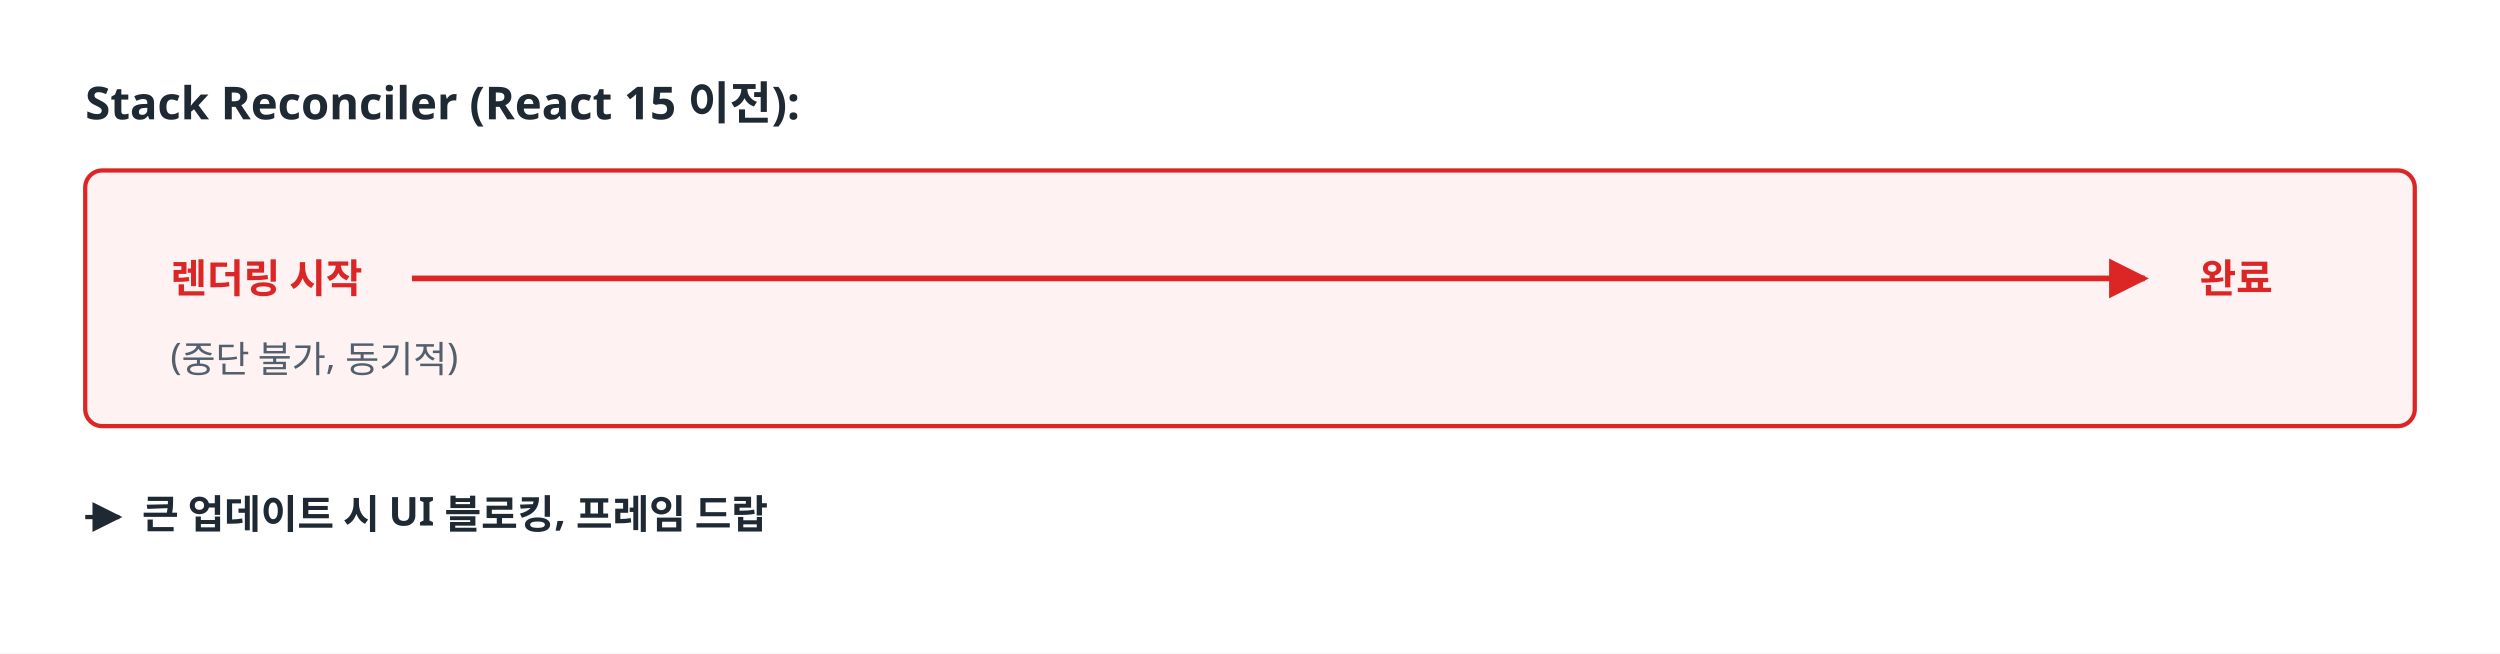
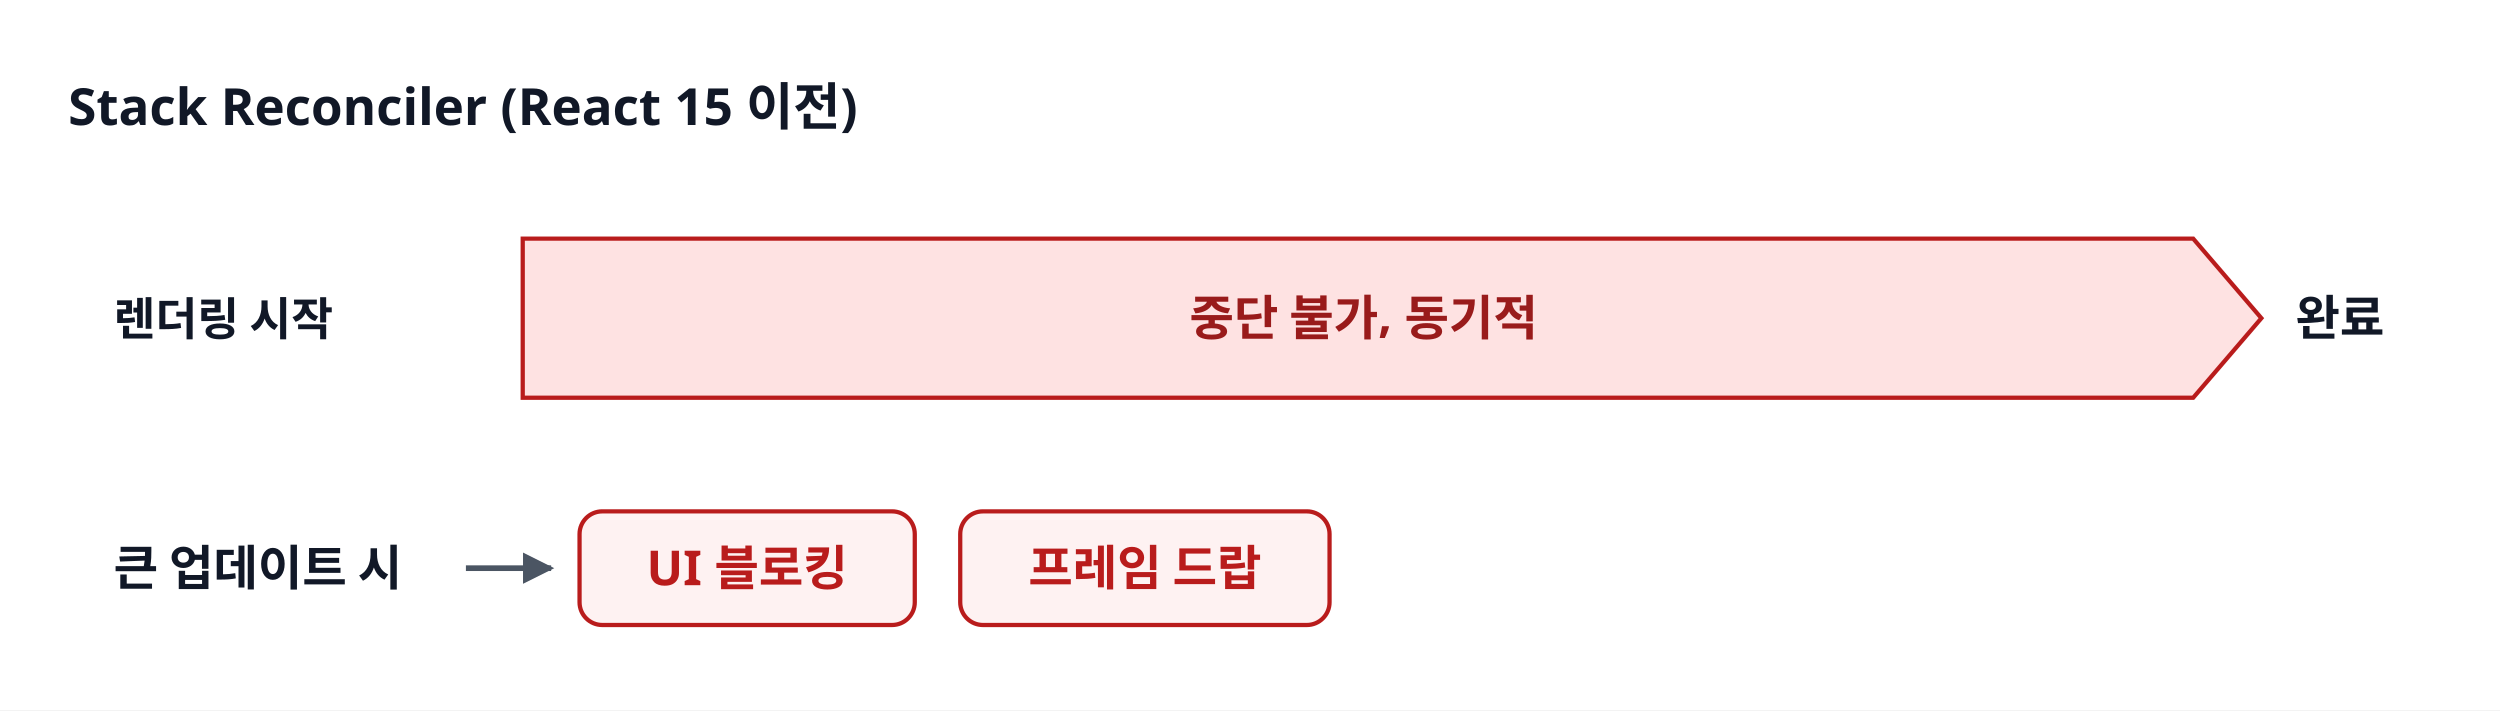
- <svg xmlns="http://www.w3.org/2000/svg" viewBox="0 0 880 230" width="880" height="230" font-family="'Malgun Gothic','Apple SD Gothic Neo','Noto Sans KR','Segoe UI',sans-serif" role="img" aria-labelledby="t d">
+ <svg xmlns="http://www.w3.org/2000/svg" viewBox="0 0 880 250" width="880" height="250" font-family="'Malgun Gothic','Apple SD Gothic Neo','Noto Sans KR','Segoe UI',sans-serif" role="img" aria-labelledby="t d">
+   <rect width="880" height="250" fill="#ffffff" />
  <defs>
-     <marker id="a-red" viewBox="0 0 10 10" refX="9" refY="5" markerWidth="7" markerHeight="7" orient="auto-start-reverse">
-       <path d="M0,0 L10,5 L0,10 z" fill="#dc2626" />
-     </marker>
-     <marker id="a-ink" viewBox="0 0 10 10" refX="9" refY="5" markerWidth="7" markerHeight="7" orient="auto-start-reverse">
-       <path d="M0,0 L10,5 L0,10 z" fill="#1f2933" />
+     <marker id="arr" viewBox="0 0 10 10" refX="9" refY="5" markerUnits="userSpaceOnUse" markerWidth="11" markerHeight="11" orient="auto">
+       <path d="M0,0 L10,5 L0,10 z" fill="#4b5563" />
    </marker>
  </defs>
-   <rect width="880" height="230" fill="#ffffff" />
-   <text x="30" y="42" font-size="16" font-weight="bold" fill="#1f2933" text-anchor="start">Stack Reconciler (React 15 이전):</text>
-   <rect x="30" y="60" width="820" height="90" rx="6" fill="#fef2f2" stroke="#dc2626" stroke-width="1.5" />
-   <text x="60" y="103" font-size="14" font-weight="bold" fill="#dc2626" text-anchor="start">렌더링 시작</text>
-   <path d="M145,98 L755,98" stroke="#dc2626" stroke-width="2" fill="none" marker-end="url(#a-red)" />
-   <text x="800" y="103" font-size="14" font-weight="bold" fill="#dc2626" text-anchor="end">완료</text>
-   <text x="60" y="130" font-size="13" fill="#52606d" text-anchor="start">(중단 불가, 동기적)</text>
-   <path d="M30,182 L42,182" stroke="#1f2933" stroke-width="1.5" fill="none" marker-end="url(#a-ink)" />
-   <text x="50" y="186" font-size="14" font-weight="bold" fill="#1f2933" text-anchor="start">큰 업데이트 시 UI 블로킹, 프레임 드랍</text>
+   <text x="24" y="44" font-size="18" font-weight="bold" fill="#111827">Stack Reconciler (React 15 이전)</text>
+   <text x="40" y="118" font-size="16" font-weight="bold" fill="#111827">렌더링 시작</text>
+   <polygon points="184,84 772,84 796,112 772,140 184,140" fill="#fee2e2" stroke="#b91c1c" stroke-width="1.5" />
+   <text x="480" y="118" font-size="17" font-weight="bold" fill="#991b1b" text-anchor="middle">중단 불가, 동기적</text>
+   <text x="808" y="118" font-size="17" font-weight="bold" fill="#111827">완료</text>
+   <text x="40" y="206" font-size="17" font-weight="bold" fill="#111827">큰 업데이트 시</text>
+   <path d="M164,200 H194" stroke="#4b5563" stroke-width="2" fill="none" marker-end="url(#arr)" />
+   <rect x="204" y="180" width="118" height="40" rx="8" fill="#fef2f2" stroke="#b91c1c" stroke-width="1.5" />
+   <text x="263" y="206" font-size="17" font-weight="bold" fill="#b91c1c" text-anchor="middle">UI 블로킹</text>
+   <rect x="338" y="180" width="130" height="40" rx="8" fill="#fef2f2" stroke="#b91c1c" stroke-width="1.5" />
+   <text x="403" y="206" font-size="17" font-weight="bold" fill="#b91c1c" text-anchor="middle">프레임 드랍</text>
</svg>
